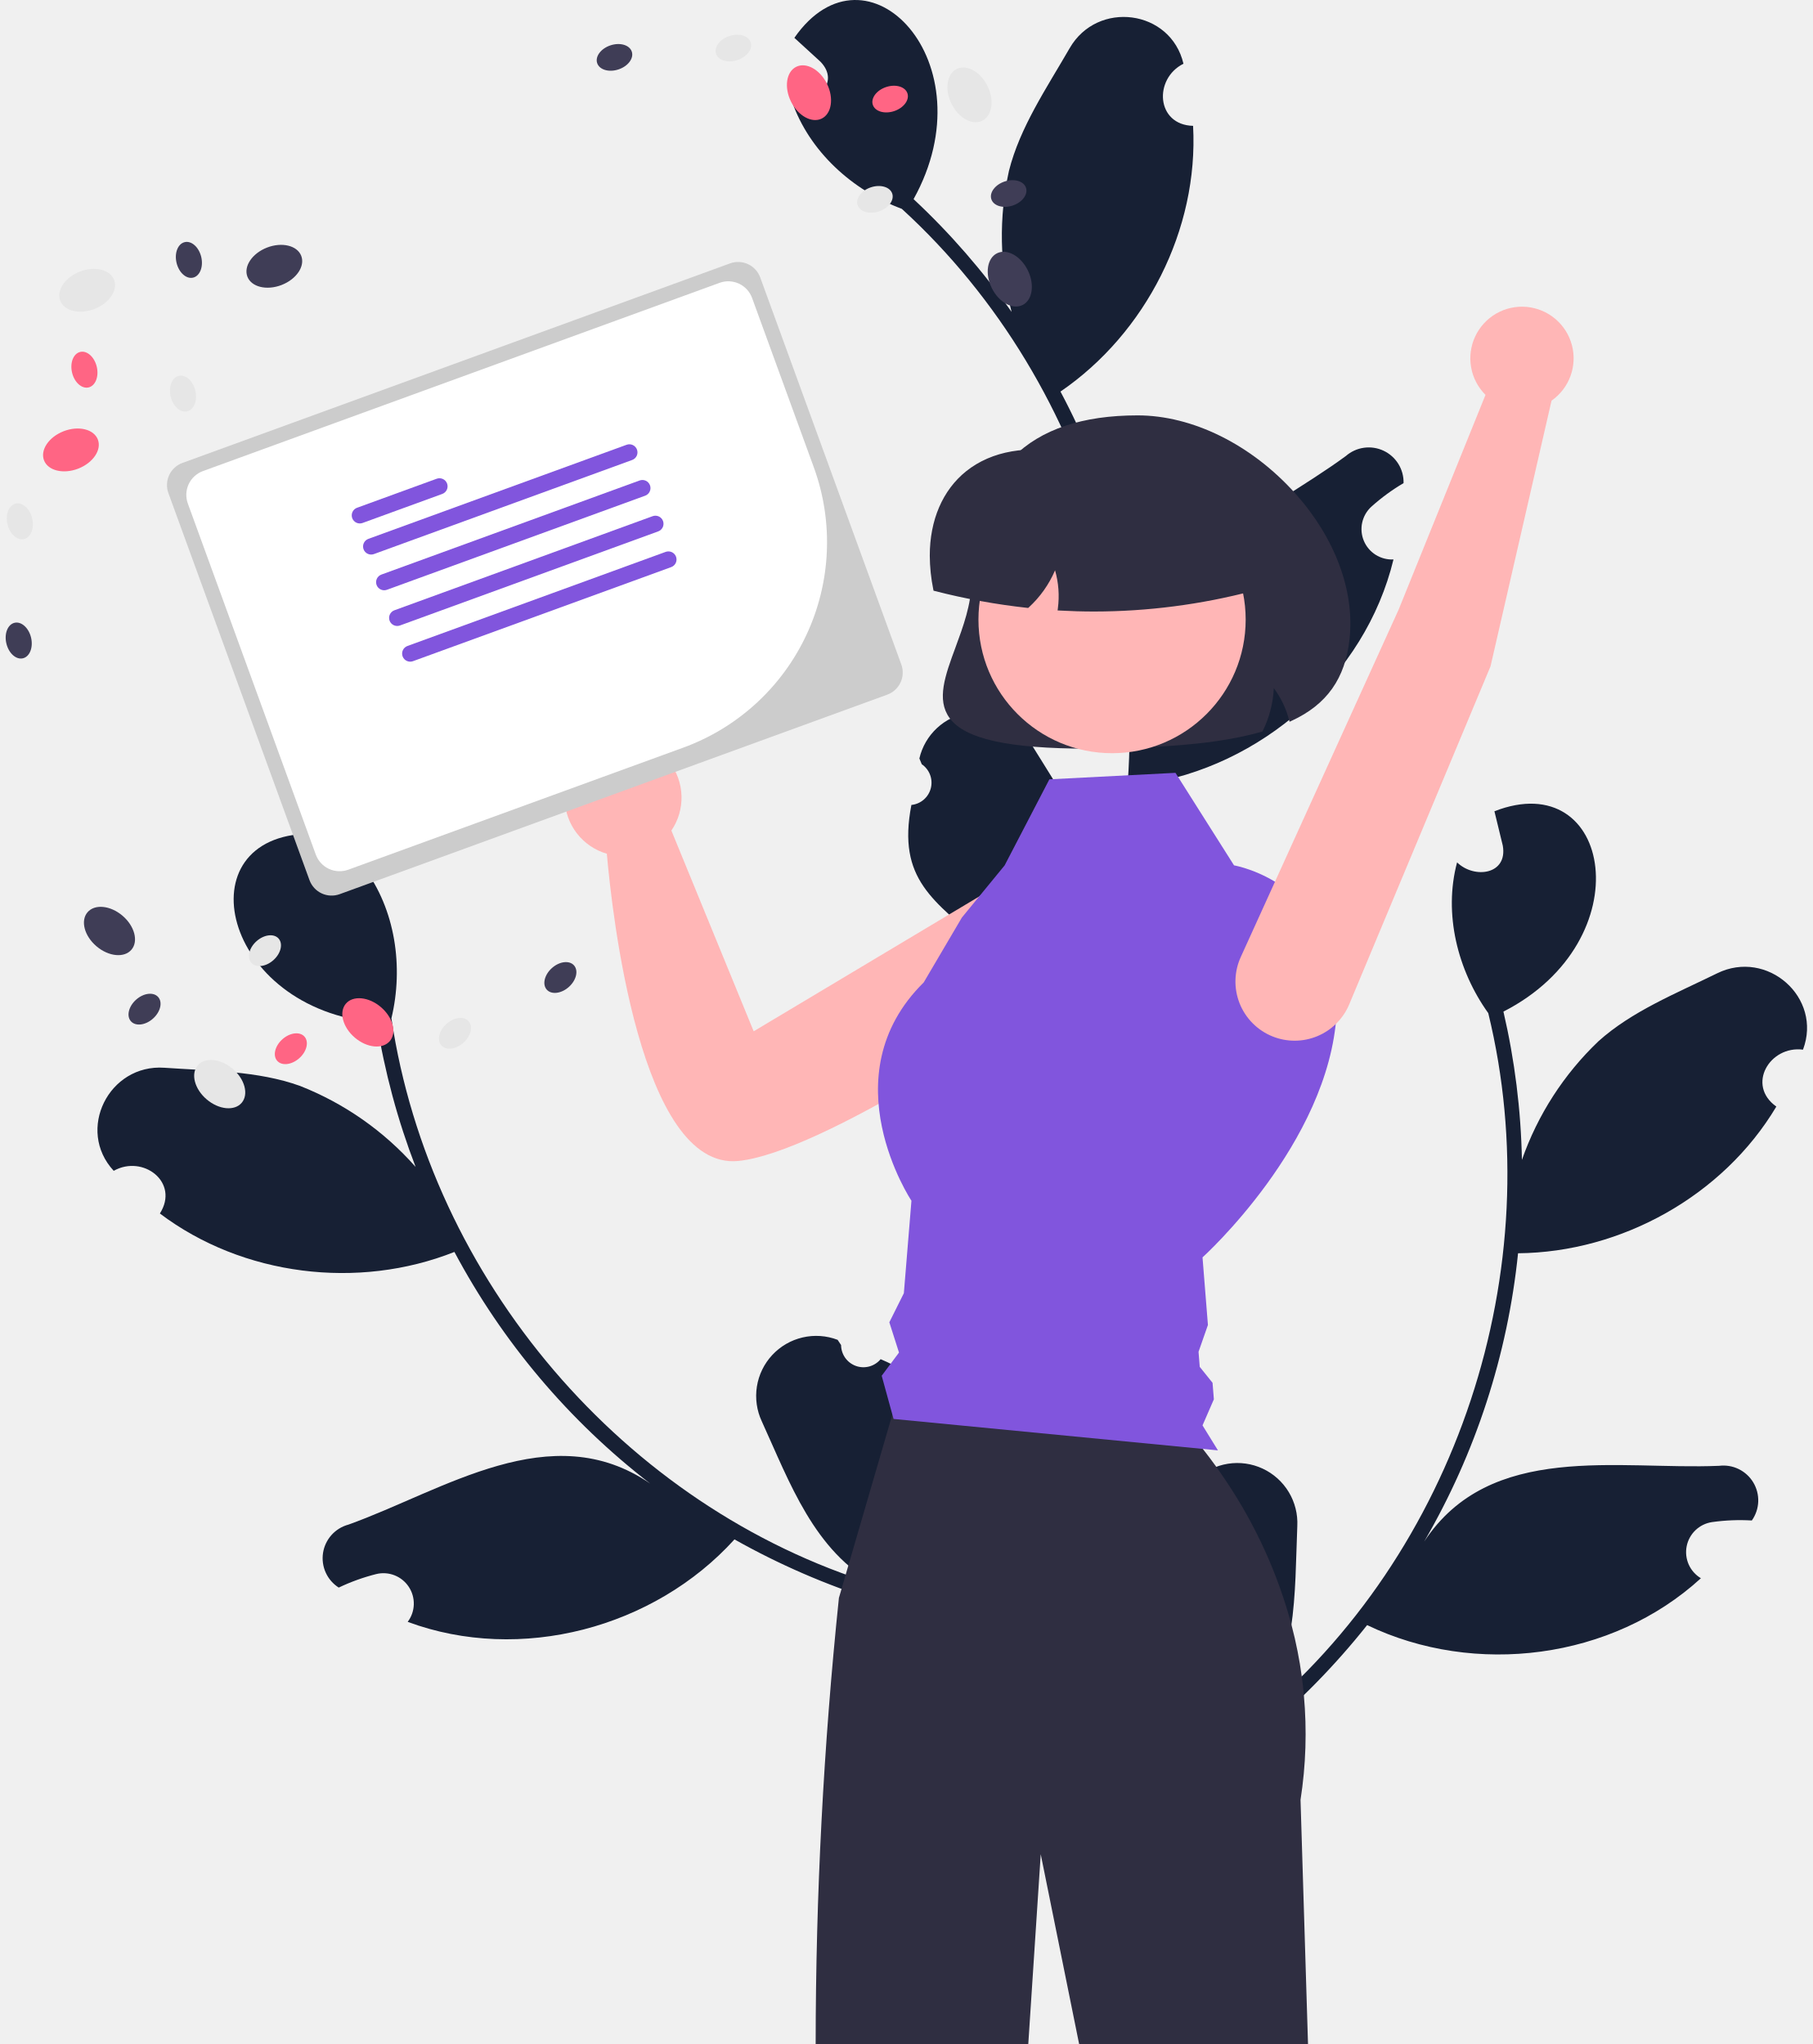
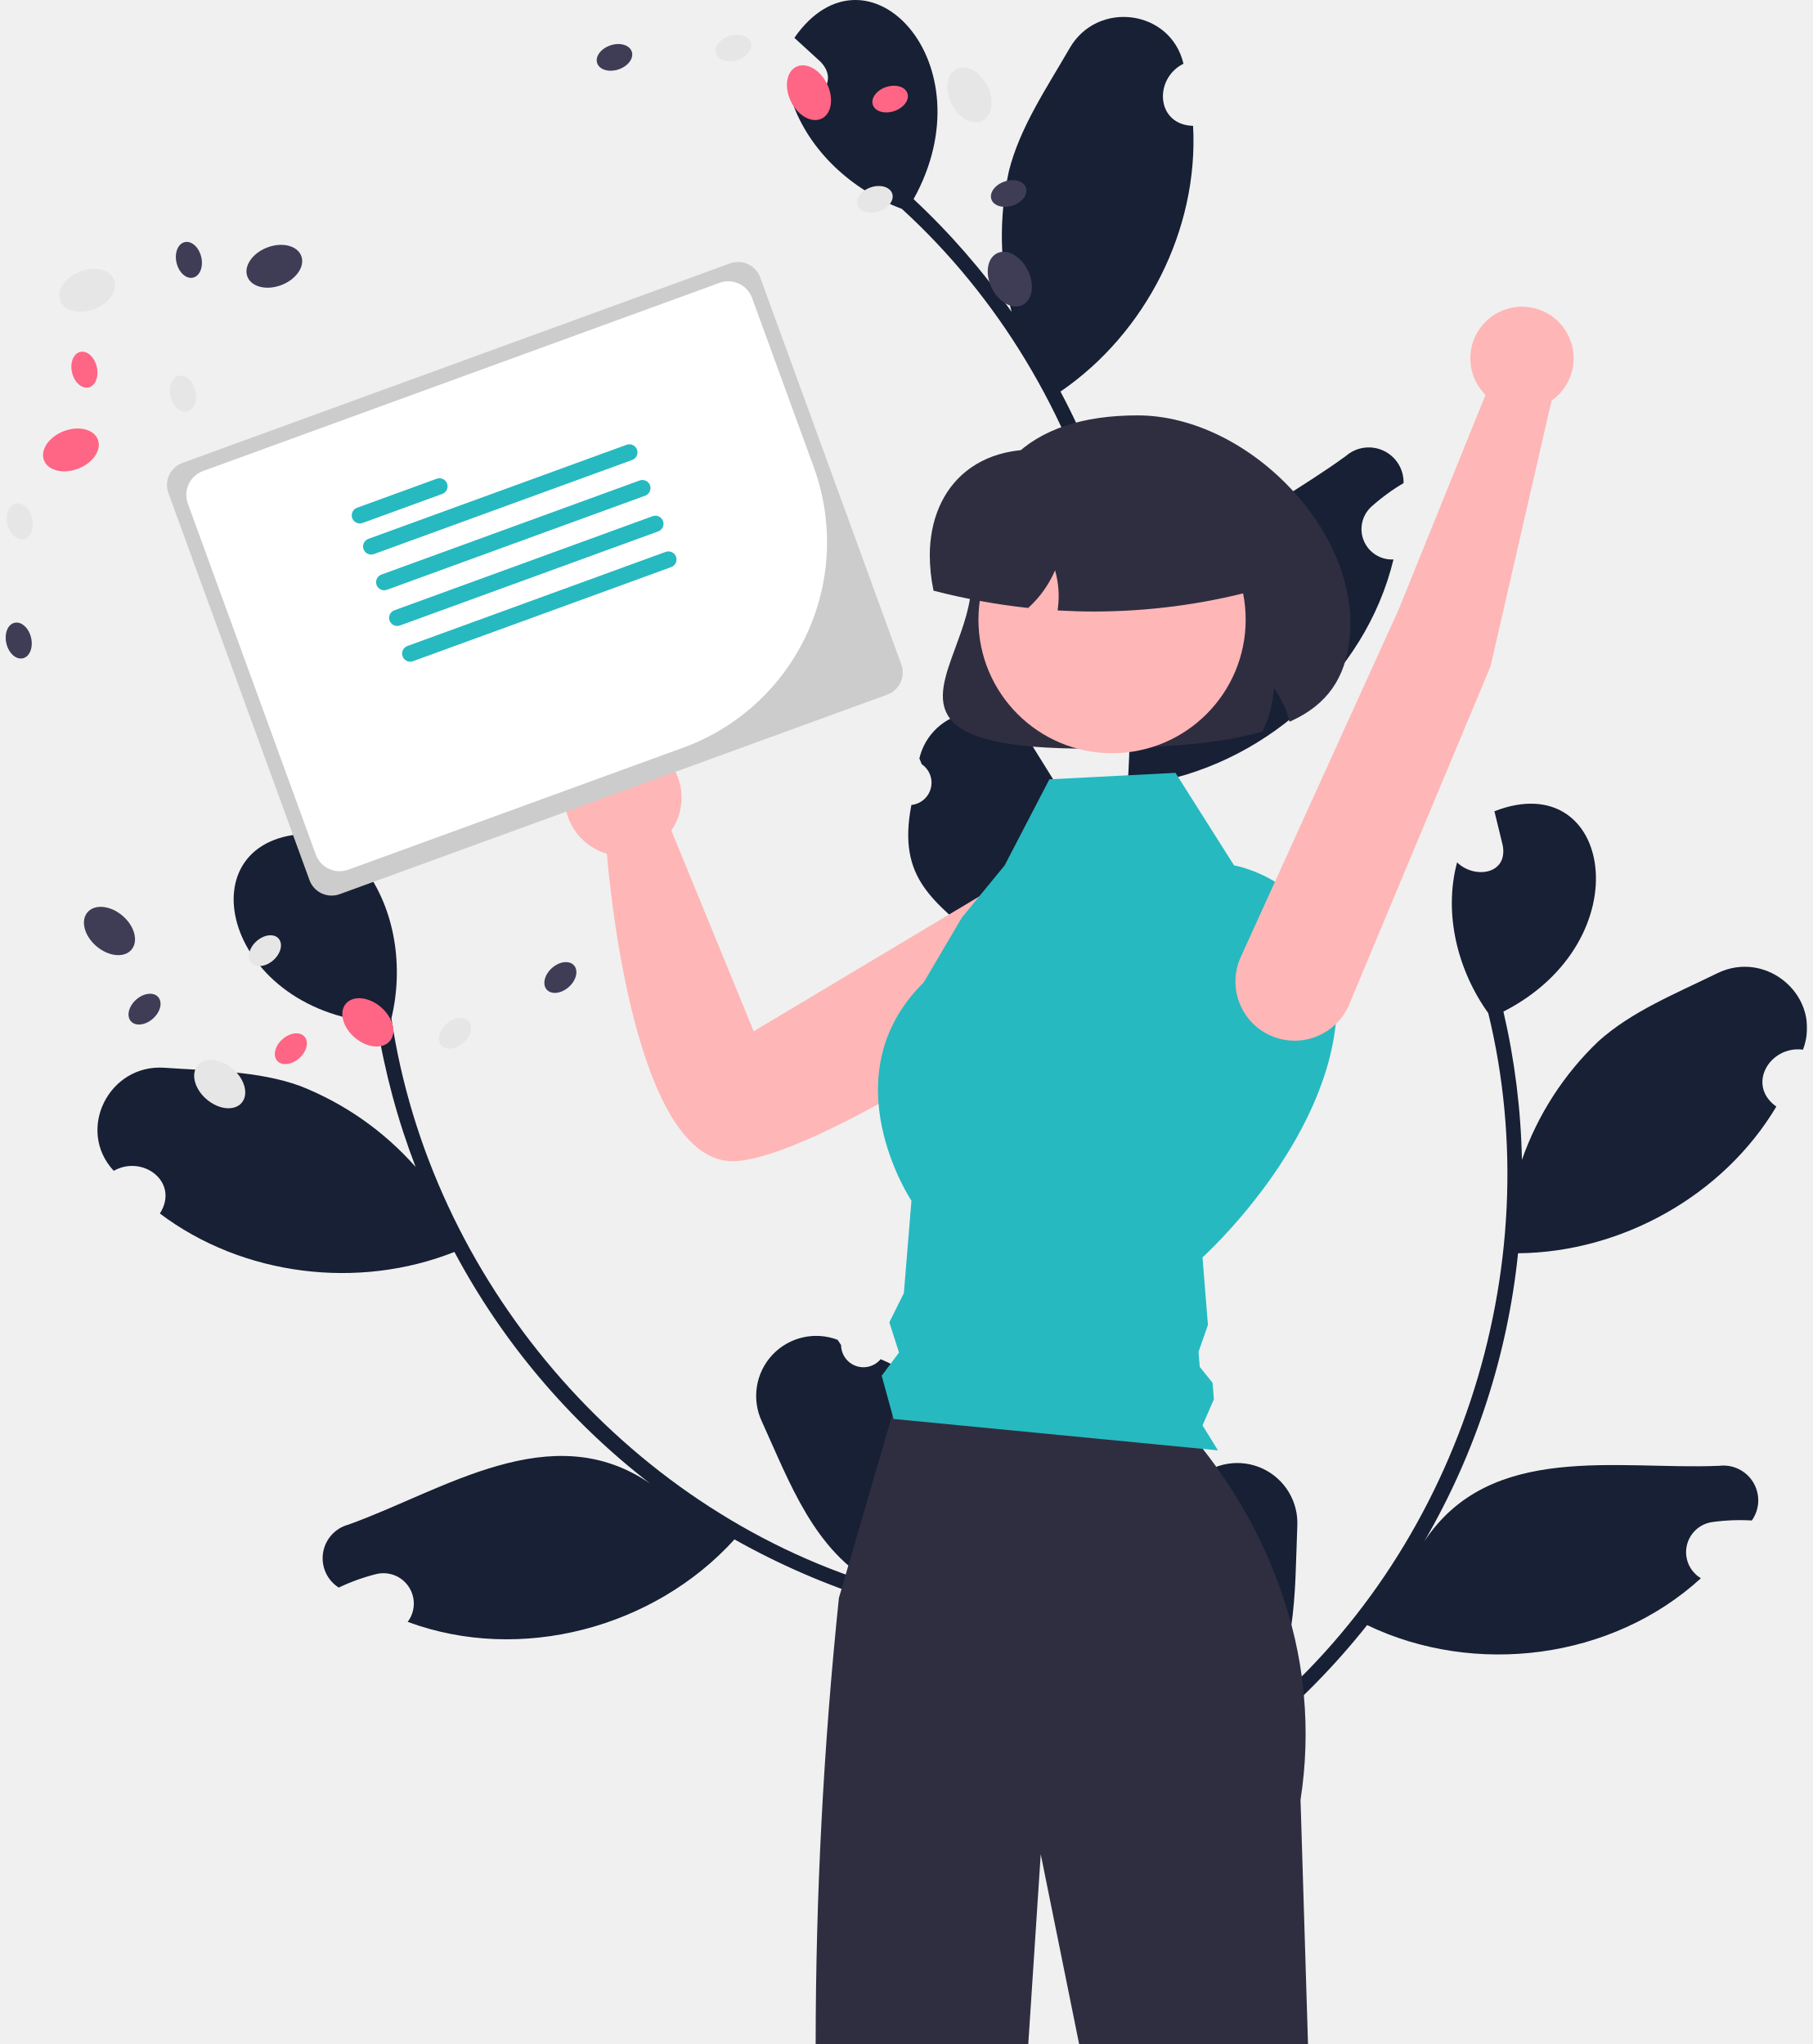
<svg xmlns="http://www.w3.org/2000/svg" width="266" height="300" viewBox="0 0 266 300" fill="none">
-   <g clip-path="url(#clip0_848_5808)">
-     <path d="M170.775 222.111C171.368 222.428 172.045 222.555 172.713 222.474C173.38 222.394 174.008 222.111 174.509 221.662C175.01 221.214 175.361 220.622 175.515 219.967C175.669 219.312 175.617 218.626 175.368 218.001C175.435 217.669 175.483 217.43 175.55 217.098C176.833 215.9 178.445 215.112 180.179 214.837C181.912 214.561 183.689 214.809 185.281 215.549C186.873 216.29 188.207 217.489 189.113 218.992C190.019 220.496 190.455 222.236 190.366 223.989C189.959 233.877 190.448 244.547 183.876 252.518C213.871 228.007 227.548 186.252 218.388 148.696C213.893 142.433 211.796 134.113 213.812 126.573C216.341 129.033 221.272 128.372 220.519 124.114C220.114 122.43 219.696 120.752 219.292 119.069C236.568 112.328 241.079 138.016 220.614 148.475C222.274 155.615 223.183 162.909 223.327 170.238C225.637 163.629 229.483 157.664 234.549 152.832C239.453 148.416 245.939 145.819 251.972 142.856C259.313 139.242 267.461 146.408 264.571 154.058C259.683 153.433 256.225 159.274 260.66 162.413C252.871 175.495 237.935 183.81 222.76 183.942C221.226 198.868 216.527 213.297 208.978 226.265C218.672 211.524 237.432 215.768 252.258 215.14C253.242 215.016 254.241 215.181 255.132 215.615C256.024 216.049 256.77 216.733 257.279 217.583C257.789 218.434 258.04 219.414 258.002 220.405C257.963 221.396 257.638 222.354 257.064 223.163C255.114 223.048 253.157 223.128 251.222 223.4C250.312 223.535 249.466 223.948 248.8 224.583C248.134 225.217 247.681 226.042 247.502 226.944C247.323 227.847 247.428 228.782 247.801 229.623C248.175 230.463 248.8 231.168 249.59 231.639C236.584 243.562 216.431 246.125 200.614 238.517C195.938 244.408 190.662 249.796 184.871 254.596L161.356 243.387C161.397 243.085 161.449 242.779 161.498 242.482C163.609 243.656 165.857 244.568 168.19 245.196C165.681 235.633 162.886 230.031 170.774 222.111H170.775Z" fill="#172034" />
-     <path d="M129.224 199.488C128.794 200.006 128.215 200.379 127.567 200.556C126.918 200.734 126.23 200.708 125.597 200.481C124.963 200.255 124.415 199.839 124.025 199.291C123.636 198.742 123.425 198.087 123.42 197.415C123.233 197.132 123.098 196.929 122.911 196.647C121.271 196.021 119.481 195.9 117.771 196.299C116.061 196.697 114.51 197.597 113.315 198.883C112.12 200.169 111.336 201.783 111.064 203.517C110.793 205.252 111.045 207.028 111.789 208.618C115.895 217.622 119.467 227.688 128.561 232.591C91.535 221.205 63.119 187.693 57.436 149.457C59.236 141.961 58.04 133.464 53.329 127.242C51.914 130.474 47.099 131.722 46.19 127.494C45.93 125.782 45.684 124.071 45.423 122.359C26.881 122.633 32.393 148.125 55.291 150.092C56.447 157.33 58.356 164.428 60.987 171.27C56.355 166.021 50.543 161.947 44.029 159.383C37.821 157.143 30.835 157.184 24.13 156.716C15.967 156.138 11.125 165.848 16.687 171.842C20.977 169.42 26.384 173.526 23.46 178.106C35.609 187.283 52.577 189.35 66.681 183.748C73.733 196.993 83.527 208.583 95.41 217.746C80.872 207.751 65.098 218.758 51.13 223.769C50.172 224.025 49.31 224.554 48.648 225.292C47.986 226.03 47.553 226.945 47.402 227.925C47.251 228.905 47.388 229.908 47.797 230.811C48.206 231.714 48.869 232.478 49.706 233.011C51.469 232.17 53.311 231.505 55.206 231.028C56.099 230.809 57.038 230.873 57.895 231.209C58.751 231.545 59.482 232.138 59.988 232.907C60.494 233.675 60.75 234.581 60.721 235.5C60.692 236.42 60.379 237.308 59.825 238.042C76.368 244.179 95.999 238.951 107.778 225.938C114.33 229.63 121.249 232.63 128.422 234.891L145.972 215.64C145.821 215.376 145.657 215.113 145.5 214.856C143.987 216.74 142.25 218.431 140.326 219.893C139.042 210.09 139.518 203.848 129.224 199.488L129.224 199.488Z" fill="#172034" />
-     <path d="M133.74 118.143C134.409 118.075 135.042 117.803 135.551 117.364C136.061 116.925 136.423 116.34 136.589 115.688C136.755 115.037 136.717 114.35 136.48 113.72C136.242 113.091 135.817 112.55 135.262 112.17C135.132 111.857 135.038 111.632 134.909 111.319C135.306 109.609 136.205 108.057 137.491 106.861C138.776 105.665 140.389 104.881 142.124 104.608C143.858 104.335 145.634 104.586 147.224 105.33C148.815 106.073 150.147 107.274 151.051 108.779C156.226 117.214 162.581 125.799 161.569 136.081C172.804 99.009 160.876 56.721 132.333 30.652C125.11 27.959 118.73 22.221 116.2 14.838C119.671 15.47 123.396 12.172 120.396 9.057C119.122 7.885 117.839 6.725 116.565 5.553C127.148 -9.676 145.215 9.134 134.058 29.227C139.417 34.228 144.239 39.776 148.444 45.781C146.677 39.006 146.544 31.91 148.055 25.074C149.664 18.674 153.6 12.902 156.957 7.079C161.036 -0.015 171.795 1.391 173.661 9.353C169.255 11.559 169.641 18.336 175.073 18.47C175.901 33.672 168.138 48.902 155.614 57.472C162.663 70.719 166.807 85.317 167.77 100.291C167.599 82.649 185.539 75.713 197.497 66.925C198.244 66.274 199.165 65.854 200.147 65.717C201.129 65.58 202.129 65.732 203.027 66.154C203.924 66.576 204.679 67.25 205.2 68.093C205.72 68.937 205.984 69.914 205.959 70.905C204.276 71.898 202.696 73.055 201.242 74.36C200.561 74.979 200.089 75.793 199.89 76.692C199.691 77.59 199.775 78.527 200.129 79.376C200.484 80.225 201.092 80.943 201.871 81.433C202.65 81.922 203.562 82.159 204.48 82.11C200.331 99.259 185.03 112.623 167.658 115.126C167.06 122.623 165.685 130.038 163.554 137.251L137.784 141.056C137.649 140.784 137.522 140.5 137.397 140.226C139.804 140.024 142.178 139.528 144.465 138.748C137.051 132.208 131.607 129.117 133.739 118.143L133.74 118.143Z" fill="#172034" />
-     <path d="M159.659 109.879C147.927 109.879 141.563 108.446 139.341 105.385C137.38 102.685 138.695 99.123 140.217 94.997C141.311 92.032 142.551 88.672 142.551 85.346C142.551 69.168 150.754 60.966 166.931 60.966C174.98 60.966 183.622 65.242 190.049 72.403C195.891 78.914 198.802 86.707 198.034 93.782C197.405 99.585 194.704 103.402 189.534 105.793L189.232 105.933L189.146 105.611C188.699 103.945 187.944 102.379 186.918 100.992C186.819 103.169 186.27 105.301 185.307 107.255L185.252 107.366L185.133 107.4C179.282 109.067 172.338 109.518 166.941 109.725C164.315 109.827 161.888 109.879 159.659 109.879Z" fill="#2F2E41" />
-     <path d="M162.857 132.419C162.407 131.097 161.649 129.902 160.644 128.932C159.64 127.962 158.419 127.245 157.083 126.842C155.746 126.438 154.332 126.359 152.959 126.611C151.586 126.863 150.292 127.439 149.186 128.291L110.595 151.364L98.519 121.899C99.54 120.402 100.06 118.621 100.005 116.811C99.95 115.001 99.323 113.254 98.215 111.822C97.106 110.39 95.572 109.346 93.833 108.839C92.094 108.332 90.24 108.39 88.535 109.002C86.831 109.615 85.365 110.752 84.346 112.249C83.328 113.747 82.81 115.529 82.867 117.339C82.923 119.149 83.552 120.895 84.662 122.326C85.773 123.757 87.308 124.799 89.047 125.304C89.791 133.801 93.928 171.777 108.317 170.397C120.412 169.237 150.45 149.232 159.779 142.296C161.272 141.188 162.374 139.634 162.927 137.859C163.48 136.084 163.456 134.179 162.857 132.419Z" fill="#FFB6B6" />
-     <path d="M191.938 300H158.35L152.718 272.151L150.89 300H119.69C119.702 278.13 120.841 256.275 123.103 234.522L123.49 233.205L124.101 231.098L124.487 229.775L130.944 207.603L131.454 205.844H170.333C172.57 207.945 174.634 210.224 176.503 212.659C177.137 213.466 177.798 214.34 178.476 215.282C178.947 215.948 179.434 216.649 179.922 217.383C184.254 223.833 187.492 230.953 189.506 238.456V238.462C189.848 239.745 190.15 241.059 190.414 242.402V242.408C190.649 243.601 190.857 244.812 191.019 246.051C191.142 246.953 191.249 247.866 191.327 248.791C191.795 253.914 191.631 259.076 190.84 264.159L191.938 300Z" fill="#2F2E41" />
-     <path d="M13.854 45.352C16.035 44.508 17.328 42.593 16.74 41.076C16.153 39.559 13.908 39.013 11.727 39.857C9.546 40.702 8.254 42.616 8.841 44.134C9.428 45.651 11.673 46.197 13.854 45.352Z" fill="#E6E6E6" />
-     <path d="M41.318 41.829C43.5 40.985 44.792 39.07 44.204 37.553C43.617 36.035 41.373 35.49 39.191 36.334C37.01 37.179 35.718 39.093 36.305 40.611C36.893 42.128 39.137 42.674 41.318 41.829Z" fill="#3F3D56" />
-     <path d="M11.472 68.784C13.653 67.94 14.946 66.025 14.358 64.508C13.771 62.99 11.526 62.445 9.345 63.289C7.164 64.133 5.872 66.048 6.459 67.565C7.046 69.083 9.291 69.628 11.472 68.784Z" fill="#FF6584" />
-     <path d="M3.527 79.12C4.528 78.883 5.063 77.525 4.722 76.086C4.382 74.648 3.295 73.674 2.294 73.91C1.293 74.147 0.758 75.505 1.098 76.944C1.439 78.382 2.526 79.357 3.527 79.12Z" fill="#E6E6E6" />
-     <path d="M3.363 96.619C4.364 96.382 4.899 95.024 4.559 93.585C4.218 92.147 3.131 91.172 2.13 91.409C1.13 91.646 0.594 93.004 0.935 94.443C1.275 95.881 2.363 96.856 3.363 96.619Z" fill="#3F3D56" />
-     <path d="M27.468 60.374C28.469 60.138 29.004 58.779 28.664 57.341C28.323 55.902 27.236 54.928 26.235 55.165C25.235 55.402 24.699 56.76 25.04 58.199C25.38 59.637 26.468 60.611 27.468 60.374Z" fill="#E6E6E6" />
-     <path d="M13.003 56.862C14.004 56.625 14.539 55.267 14.199 53.828C13.858 52.39 12.771 51.416 11.77 51.653C10.77 51.889 10.235 53.248 10.575 54.686C10.915 56.125 12.003 57.099 13.003 56.862Z" fill="#FF6584" />
-     <path d="M28.335 40.748C29.336 40.511 29.871 39.153 29.53 37.715C29.19 36.276 28.103 35.302 27.102 35.539C26.101 35.776 25.566 37.134 25.907 38.573C26.247 40.011 27.334 40.985 28.335 40.748Z" fill="#3F3D56" />
-     <path d="M35.465 161.861C36.52 160.622 35.931 158.389 34.15 156.873C32.369 155.357 30.07 155.132 29.015 156.371C27.96 157.61 28.549 159.844 30.331 161.36C32.112 162.876 34.41 163.1 35.465 161.861Z" fill="#E6E6E6" />
-     <path d="M19.29 139.388C20.345 138.149 19.756 135.915 17.975 134.399C16.194 132.883 13.895 132.658 12.84 133.897C11.786 135.136 12.375 137.37 14.156 138.886C15.937 140.402 18.236 140.627 19.29 139.388Z" fill="#3F3D56" />
-     <path d="M57.205 152.799C58.259 151.56 57.67 149.327 55.889 147.81C54.108 146.294 51.809 146.07 50.754 147.309C49.7 148.548 50.289 150.781 52.07 152.297C53.851 153.814 56.15 154.038 57.205 152.799Z" fill="#FF6584" />
-     <path d="M68.004 153.047C69.107 152.063 69.446 150.643 68.761 149.876C68.076 149.109 66.627 149.285 65.524 150.269C64.421 151.253 64.082 152.673 64.767 153.44C65.452 154.208 66.901 154.032 68.004 153.047Z" fill="#E6E6E6" />
-     <path d="M83.47 144.859C84.573 143.874 84.912 142.454 84.227 141.687C83.542 140.92 82.093 141.096 80.99 142.08C79.887 143.065 79.548 144.485 80.233 145.252C80.918 146.019 82.367 145.843 83.47 144.859Z" fill="#3F3D56" />
-     <path d="M40.121 140.92C41.224 139.935 41.562 138.515 40.878 137.748C40.193 136.981 38.744 137.157 37.641 138.141C36.538 139.126 36.199 140.546 36.884 141.313C37.569 142.08 39.018 141.904 40.121 140.92Z" fill="#E6E6E6" />
-     <path d="M43.919 155.312C45.022 154.328 45.361 152.908 44.676 152.14C43.991 151.373 42.542 151.549 41.439 152.534C40.336 153.518 39.998 154.938 40.682 155.705C41.367 156.472 42.816 156.296 43.919 155.312Z" fill="#FF6584" />
-     <path d="M22.449 149.502C23.552 148.518 23.891 147.098 23.206 146.331C22.522 145.564 21.072 145.74 19.97 146.724C18.867 147.708 18.528 149.128 19.212 149.895C19.897 150.663 21.346 150.487 22.449 149.502Z" fill="#3F3D56" />
-     <path d="M144.13 17.723C145.59 17.005 145.937 14.722 144.905 12.623C143.872 10.524 141.852 9.404 140.392 10.122C138.932 10.841 138.585 13.124 139.617 15.223C140.649 17.322 142.67 18.441 144.13 17.723Z" fill="#E6E6E6" />
-     <path d="M150.046 44.773C151.506 44.055 151.853 41.772 150.821 39.672C149.788 37.574 147.768 36.454 146.308 37.172C144.848 37.89 144.501 40.174 145.533 42.273C146.565 44.372 148.586 45.491 150.046 44.773Z" fill="#3F3D56" />
-     <path d="M120.58 17.404C122.04 16.686 122.387 14.402 121.354 12.303C120.322 10.204 118.302 9.085 116.842 9.803C115.381 10.521 115.035 12.804 116.067 14.903C117.099 17.002 119.12 18.122 120.58 17.404Z" fill="#FF6584" />
-     <path d="M108.201 8.819C109.605 8.354 110.48 7.186 110.156 6.21C109.832 5.234 108.433 4.819 107.029 5.285C105.626 5.75 104.751 6.918 105.075 7.894C105.398 8.87 106.798 9.285 108.201 8.819Z" fill="#E6E6E6" />
-     <path d="M90.755 10.19C92.159 9.725 93.034 8.556 92.71 7.58C92.386 6.604 90.987 6.19 89.584 6.655C88.18 7.12 87.305 8.289 87.629 9.265C87.953 10.241 89.352 10.655 90.755 10.19Z" fill="#3F3D56" />
-     <path d="M128.972 31.026C130.376 30.561 131.251 29.392 130.927 28.416C130.603 27.44 129.204 27.026 127.8 27.491C126.397 27.956 125.522 29.125 125.846 30.101C126.169 31.077 127.569 31.491 128.972 31.026Z" fill="#E6E6E6" />
-     <path d="M131.204 16.309C132.607 15.844 133.482 14.675 133.158 13.699C132.835 12.723 131.435 12.309 130.032 12.774C128.629 13.24 127.754 14.408 128.077 15.384C128.401 16.36 129.801 16.774 131.204 16.309Z" fill="#FF6584" />
-     <path d="M148.599 30.17C150.002 29.705 150.877 28.536 150.553 27.56C150.23 26.584 148.83 26.17 147.427 26.635C146.024 27.1 145.149 28.269 145.472 29.245C145.796 30.221 147.196 30.635 148.599 30.17Z" fill="#3F3D56" />
-     <path d="M153.985 114.383L172.489 113.43L181.083 127.01C181.083 127.01 197.254 129.714 196.133 148.769C195.012 167.825 176.458 184.546 176.458 184.546L177.251 194.469L175.874 198.405L176.05 200.615L177.93 202.956L178.123 205.377L176.458 209.206L178.722 212.873L131.121 208.261L129.38 201.92L131.919 198.515L130.501 194.074L132.633 189.802L133.745 176.233C133.745 176.233 121.581 157.958 135.545 144.193L141.149 134.666L147.42 127.015L153.985 114.383Z" fill="#8155DD" />
-     <path d="M163.184 110.548C174.012 110.548 182.791 101.77 182.791 90.941C182.791 80.113 174.012 71.334 163.184 71.334C152.355 71.334 143.577 80.113 143.577 90.941C143.577 101.77 152.355 110.548 163.184 110.548Z" fill="#FFB6B6" />
-     <path d="M160.559 89.753C158.869 89.753 157.18 89.705 155.493 89.61L155.191 89.593L155.231 89.294C155.479 87.422 155.339 85.52 154.82 83.705C153.937 85.771 152.624 87.626 150.968 89.145L150.874 89.231L150.748 89.217C146.164 88.716 141.622 87.887 137.157 86.738L136.986 86.694L136.952 86.521C136.618 84.884 136.445 83.217 136.436 81.546C136.436 76.325 138.329 71.93 141.766 69.172C145.508 66.17 150.871 65.246 156.873 66.57H176.066C178.176 66.573 180.199 67.412 181.691 68.904C183.183 70.396 184.022 72.419 184.024 74.529V86.683L183.815 86.738C176.224 88.733 168.408 89.746 160.559 89.753Z" fill="#2F2E41" />
-     <path d="M26.771 67.944C25.912 68.258 25.212 68.9 24.826 69.729C24.44 70.558 24.398 71.507 24.71 72.367L45.416 129.18C45.73 130.039 46.372 130.738 47.201 131.125C48.031 131.511 48.979 131.553 49.839 131.24L130.199 101.954C131.058 101.639 131.757 100.997 132.144 100.168C132.53 99.339 132.572 98.39 132.259 97.53L111.554 40.717C111.24 39.858 110.598 39.159 109.768 38.772C108.939 38.386 107.991 38.344 107.131 38.657L26.771 67.944Z" fill="#CCCCCC" />
-     <path d="M100.29 109.721L51.102 127.648C50.176 127.984 49.156 127.939 48.263 127.523C47.37 127.108 46.679 126.355 46.341 125.43L27.562 73.901C27.226 72.976 27.27 71.955 27.686 71.062C28.102 70.17 28.855 69.479 29.779 69.14L105.598 41.509C106.524 41.173 107.545 41.217 108.437 41.633C109.33 42.049 110.021 42.802 110.359 43.727L119.433 68.625C122.334 76.613 121.948 85.427 118.36 93.131C114.771 100.836 108.273 106.802 100.29 109.721Z" fill="white" />
-     <path d="M64.897 72.496L53.208 76.756C53.061 76.809 52.905 76.834 52.749 76.827C52.594 76.82 52.441 76.783 52.299 76.717C52.158 76.651 52.031 76.558 51.925 76.443C51.82 76.328 51.738 76.193 51.685 76.047C51.631 75.9 51.607 75.744 51.614 75.589C51.621 75.433 51.658 75.28 51.724 75.138C51.79 74.997 51.883 74.87 51.998 74.764C52.113 74.659 52.248 74.577 52.394 74.524L64.083 70.264C64.379 70.156 64.706 70.17 64.991 70.303C65.277 70.436 65.498 70.677 65.606 70.973C65.714 71.269 65.7 71.596 65.567 71.882C65.434 72.167 65.192 72.388 64.897 72.496Z" fill="#8155DD" />
-     <path d="M92.763 67.512L54.872 81.322C54.725 81.375 54.569 81.4 54.413 81.393C54.257 81.386 54.104 81.349 53.962 81.283C53.821 81.217 53.694 81.124 53.588 81.009C53.483 80.894 53.401 80.759 53.347 80.613C53.294 80.466 53.27 80.31 53.276 80.154C53.283 79.998 53.321 79.845 53.387 79.704C53.453 79.562 53.546 79.435 53.661 79.329C53.776 79.224 53.911 79.142 54.058 79.089L91.949 65.28C92.096 65.226 92.252 65.202 92.407 65.209C92.563 65.216 92.716 65.253 92.858 65.319C92.999 65.385 93.126 65.478 93.232 65.593C93.337 65.708 93.419 65.843 93.472 65.989C93.526 66.136 93.55 66.291 93.543 66.447C93.536 66.603 93.499 66.756 93.433 66.898C93.367 67.039 93.274 67.166 93.159 67.272C93.044 67.377 92.91 67.459 92.763 67.512Z" fill="#8155DD" />
-     <path d="M94.673 72.753L56.781 86.562C56.635 86.615 56.479 86.639 56.323 86.633C56.167 86.626 56.014 86.589 55.873 86.523C55.731 86.457 55.604 86.364 55.499 86.249C55.394 86.134 55.312 85.999 55.258 85.853C55.205 85.706 55.181 85.55 55.188 85.394C55.194 85.239 55.232 85.086 55.298 84.944C55.364 84.803 55.457 84.676 55.572 84.57C55.687 84.465 55.821 84.383 55.968 84.33L93.859 70.52C94.155 70.413 94.482 70.427 94.767 70.56C95.052 70.694 95.273 70.934 95.381 71.23C95.489 71.526 95.475 71.853 95.342 72.138C95.209 72.424 94.969 72.645 94.673 72.753Z" fill="#8155DD" />
-     <path d="M96.583 77.993L58.691 91.803C58.545 91.856 58.389 91.881 58.233 91.874C58.077 91.868 57.924 91.83 57.782 91.764C57.641 91.698 57.514 91.605 57.408 91.49C57.302 91.375 57.221 91.241 57.167 91.094C57.114 90.947 57.09 90.791 57.096 90.635C57.103 90.479 57.141 90.326 57.207 90.185C57.273 90.043 57.366 89.916 57.481 89.811C57.596 89.705 57.731 89.624 57.878 89.57L95.769 75.761C95.916 75.708 96.072 75.684 96.227 75.69C96.383 75.697 96.536 75.734 96.678 75.8C96.819 75.866 96.946 75.959 97.052 76.074C97.157 76.189 97.239 76.324 97.292 76.471C97.346 76.617 97.37 76.773 97.363 76.929C97.356 77.085 97.319 77.237 97.253 77.379C97.187 77.52 97.094 77.647 96.979 77.753C96.864 77.858 96.729 77.94 96.583 77.993Z" fill="#8155DD" />
-     <path d="M98.493 83.234L60.601 97.043C60.305 97.151 59.978 97.137 59.693 97.004C59.407 96.871 59.186 96.63 59.078 96.334C58.97 96.038 58.984 95.711 59.117 95.425C59.251 95.14 59.492 94.919 59.788 94.811L97.679 81.001C97.826 80.948 97.981 80.924 98.137 80.931C98.293 80.938 98.446 80.975 98.588 81.041C98.729 81.107 98.856 81.2 98.961 81.315C99.067 81.43 99.149 81.564 99.202 81.711C99.255 81.858 99.279 82.013 99.273 82.169C99.266 82.325 99.229 82.478 99.163 82.619C99.097 82.761 99.004 82.888 98.889 82.993C98.774 83.099 98.639 83.181 98.493 83.234Z" fill="#8155DD" />
-     <path d="M218.722 97.788L197.976 147.433C197.091 149.534 195.415 151.202 193.311 152.078C191.206 152.955 188.842 152.968 186.727 152.116C185.634 151.676 184.641 151.017 183.81 150.18C182.979 149.343 182.327 148.346 181.894 147.249C181.462 146.152 181.257 144.978 181.292 143.8C181.327 142.621 181.603 141.462 182.101 140.393L205.232 89.484L217.983 57.958C216.881 56.859 216.144 55.447 215.872 53.915C215.601 52.383 215.807 50.804 216.464 49.393C217.121 47.982 218.196 46.808 219.544 46.029C220.891 45.251 222.446 44.906 223.996 45.042C225.546 45.178 227.017 45.788 228.209 46.788C229.4 47.789 230.255 49.133 230.657 50.636C231.058 52.14 230.987 53.73 230.453 55.192C229.919 56.654 228.948 57.916 227.672 58.806L218.722 97.788Z" fill="#FFB6B6" />
+   <g clip-path="url(#clip0_104_56)">
+     <mask id="mask0_104_56" style="mask-type:luminance" maskUnits="userSpaceOnUse" x="0" y="0" width="266" height="300">
+       <path d="M265.168 0H0.833V300H265.168V0Z" fill="white" />
+     </mask>
+     <g mask="url(#mask0_104_56)">
+       <path d="M170.775 222.111C171.368 222.428 172.045 222.555 172.713 222.474C173.38 222.394 174.008 222.111 174.509 221.662C175.01 221.214 175.361 220.622 175.515 219.967C175.669 219.312 175.617 218.626 175.368 218.001C175.435 217.669 175.483 217.43 175.55 217.098C176.833 215.9 178.445 215.112 180.179 214.837C181.912 214.561 183.689 214.809 185.281 215.549C186.873 216.29 188.207 217.489 189.113 218.992C190.019 220.496 190.455 222.236 190.366 223.989C189.959 233.877 190.448 244.547 183.876 252.518C213.871 228.007 227.548 186.252 218.388 148.696C213.893 142.433 211.796 134.113 213.812 126.573C216.341 129.033 221.272 128.372 220.519 124.114C220.114 122.43 219.696 120.752 219.292 119.069C236.568 112.328 241.079 138.016 220.614 148.475C222.274 155.615 223.183 162.909 223.327 170.238C225.637 163.629 229.483 157.664 234.549 152.832C239.453 148.416 245.939 145.819 251.972 142.856C259.313 139.242 267.461 146.408 264.571 154.058C259.683 153.433 256.225 159.274 260.66 162.413C252.871 175.495 237.935 183.81 222.76 183.942C221.226 198.868 216.527 213.297 208.978 226.265C218.672 211.524 237.432 215.768 252.258 215.14C253.242 215.016 254.241 215.181 255.132 215.615C256.024 216.049 256.77 216.733 257.279 217.583C257.789 218.434 258.04 219.414 258.002 220.405C257.963 221.396 257.638 222.354 257.064 223.163C255.114 223.048 253.157 223.128 251.222 223.4C250.312 223.535 249.466 223.948 248.8 224.583C248.134 225.217 247.681 226.042 247.502 226.944C247.323 227.847 247.428 228.782 247.801 229.623C248.175 230.463 248.8 231.168 249.59 231.639C236.584 243.562 216.431 246.125 200.614 238.517C195.938 244.408 190.662 249.796 184.871 254.596L161.356 243.387C161.397 243.085 161.449 242.779 161.498 242.482C163.609 243.656 165.857 244.568 168.19 245.196C165.681 235.633 162.887 230.031 170.775 222.111Z" fill="#172034" />
+       <path d="M129.224 199.488C128.794 200.006 128.215 200.379 127.567 200.556C126.918 200.734 126.23 200.708 125.597 200.481C124.963 200.255 124.415 199.839 124.025 199.291C123.636 198.742 123.425 198.087 123.42 197.415C123.233 197.132 123.098 196.929 122.911 196.647C121.271 196.021 119.481 195.9 117.771 196.299C116.061 196.697 114.51 197.597 113.315 198.883C112.12 200.169 111.336 201.783 111.064 203.517C110.793 205.252 111.045 207.028 111.789 208.618C115.895 217.622 119.467 227.688 128.561 232.591C91.535 221.205 63.119 187.693 57.436 149.457C59.236 141.961 58.04 133.464 53.329 127.242C51.914 130.474 47.099 131.722 46.19 127.494C45.93 125.782 45.684 124.071 45.423 122.359C26.881 122.633 32.393 148.125 55.291 150.092C56.447 157.33 58.356 164.428 60.987 171.27C56.355 166.021 50.543 161.947 44.029 159.383C37.821 157.143 30.835 157.184 24.13 156.716C15.967 156.138 11.125 165.848 16.687 171.842C20.977 169.42 26.384 173.526 23.46 178.106C35.609 187.283 52.577 189.35 66.681 183.748C73.733 196.993 83.527 208.583 95.41 217.746C80.872 207.751 65.098 218.758 51.13 223.769C50.172 224.025 49.31 224.554 48.648 225.292C47.986 226.03 47.553 226.945 47.402 227.925C47.251 228.905 47.388 229.908 47.797 230.811C48.206 231.714 48.869 232.478 49.706 233.011C51.469 232.17 53.311 231.505 55.206 231.028C56.099 230.809 57.038 230.873 57.895 231.209C58.751 231.545 59.482 232.138 59.988 232.907C60.494 233.675 60.75 234.581 60.721 235.5C60.692 236.42 60.379 237.308 59.825 238.042C76.368 244.179 95.999 238.951 107.778 225.938C114.33 229.63 121.249 232.63 128.422 234.891L145.972 215.64C145.821 215.376 145.657 215.113 145.5 214.856C143.987 216.74 142.25 218.431 140.326 219.893C139.042 210.09 139.518 203.848 129.224 199.488Z" fill="#172034" />
+       <path d="M133.74 118.143C134.409 118.075 135.042 117.803 135.551 117.364C136.061 116.925 136.423 116.34 136.589 115.688C136.755 115.037 136.717 114.35 136.48 113.72C136.242 113.091 135.817 112.55 135.262 112.17C135.132 111.857 135.038 111.632 134.909 111.319C135.306 109.609 136.205 108.057 137.491 106.861C138.776 105.665 140.389 104.881 142.124 104.608C143.858 104.335 145.634 104.586 147.224 105.33C148.815 106.073 150.147 107.274 151.051 108.779C156.226 117.214 162.581 125.799 161.569 136.081C172.804 99.009 160.876 56.721 132.333 30.652C125.11 27.959 118.73 22.221 116.2 14.838C119.671 15.47 123.396 12.172 120.396 9.057C119.122 7.885 117.839 6.725 116.565 5.553C127.148 -9.676 145.215 9.134 134.058 29.227C139.417 34.228 144.239 39.776 148.444 45.781C146.677 39.006 146.544 31.91 148.055 25.074C149.664 18.674 153.6 12.902 156.957 7.079C161.036 -0.015 171.795 1.391 173.661 9.353C169.255 11.559 169.641 18.336 175.073 18.47C175.901 33.672 168.138 48.902 155.614 57.472C162.663 70.719 166.807 85.317 167.77 100.291C167.599 82.649 185.539 75.713 197.497 66.925C198.244 66.274 199.165 65.854 200.147 65.717C201.129 65.58 202.129 65.732 203.027 66.154C203.924 66.576 204.679 67.25 205.2 68.093C205.72 68.937 205.984 69.914 205.959 70.905C204.276 71.898 202.696 73.055 201.242 74.36C200.561 74.979 200.089 75.793 199.89 76.692C199.691 77.59 199.775 78.527 200.129 79.376C200.484 80.225 201.092 80.943 201.871 81.433C202.65 81.922 203.562 82.159 204.48 82.11C200.331 99.259 185.03 112.623 167.658 115.126C167.06 122.623 165.685 130.038 163.554 137.251L137.784 141.056C137.649 140.784 137.522 140.5 137.397 140.226C139.804 140.024 142.178 139.528 144.465 138.748C137.051 132.208 131.607 129.117 133.739 118.143H133.74Z" fill="#172034" />
+       <path d="M159.659 109.879C147.927 109.879 141.563 108.446 139.341 105.385C137.38 102.685 138.695 99.123 140.217 94.997C141.311 92.032 142.551 88.672 142.551 85.346C142.551 69.168 150.754 60.966 166.931 60.966C174.98 60.966 183.622 65.242 190.049 72.403C195.891 78.914 198.802 86.707 198.034 93.782C197.405 99.585 194.704 103.402 189.534 105.793L189.232 105.933L189.146 105.611C188.699 103.945 187.944 102.379 186.918 100.992C186.819 103.169 186.27 105.301 185.307 107.255L185.252 107.366L185.133 107.4C179.282 109.067 172.338 109.518 166.941 109.725C164.315 109.827 161.888 109.879 159.659 109.879Z" fill="#2F2E41" />
+       <path d="M162.857 132.419C162.407 131.097 161.649 129.902 160.644 128.932C159.64 127.962 158.419 127.245 157.083 126.842C155.746 126.438 154.332 126.359 152.959 126.611C151.586 126.863 150.292 127.439 149.186 128.291L110.595 151.364L98.519 121.899C99.54 120.402 100.06 118.621 100.005 116.811C99.95 115.001 99.323 113.254 98.215 111.822C97.106 110.39 95.572 109.346 93.833 108.839C92.094 108.332 90.24 108.39 88.535 109.002C86.831 109.615 85.365 110.752 84.346 112.249C83.328 113.747 82.81 115.529 82.867 117.339C82.923 119.149 83.552 120.895 84.662 122.326C85.773 123.757 87.308 124.799 89.047 125.304C89.791 133.801 93.928 171.777 108.317 170.397C120.412 169.237 150.45 149.232 159.779 142.296C161.272 141.188 162.374 139.634 162.927 137.859C163.48 136.084 163.456 134.179 162.857 132.419Z" fill="#FFB6B6" />
+       <path d="M191.938 300H158.35L152.718 272.151L150.89 300H119.69C119.702 278.13 120.841 256.275 123.103 234.522L123.49 233.205L124.101 231.098L124.487 229.775L130.944 207.603L131.454 205.844H170.333C172.57 207.945 174.634 210.224 176.503 212.659C177.137 213.466 177.798 214.34 178.476 215.282C178.947 215.948 179.434 216.649 179.922 217.383C184.254 223.833 187.492 230.953 189.506 238.456V238.462C189.848 239.745 190.15 241.059 190.414 242.402V242.408C190.649 243.601 190.857 244.812 191.019 246.051C191.142 246.953 191.249 247.866 191.327 248.791C191.795 253.914 191.631 259.076 190.84 264.159L191.938 300Z" fill="#2F2E41" />
+       <path d="M13.854 45.352C16.035 44.508 17.328 42.593 16.74 41.076C16.153 39.559 13.908 39.013 11.727 39.857C9.546 40.702 8.254 42.616 8.841 44.134C9.428 45.651 11.673 46.197 13.854 45.352Z" fill="#E6E6E6" />
+       <path d="M41.318 41.829C43.5 40.985 44.792 39.07 44.204 37.553C43.617 36.035 41.373 35.49 39.191 36.334C37.01 37.179 35.718 39.093 36.305 40.611C36.893 42.128 39.137 42.674 41.318 41.829Z" fill="#3F3D56" />
+       <path d="M11.472 68.784C13.653 67.94 14.946 66.025 14.358 64.507C13.771 62.99 11.526 62.444 9.345 63.289C7.164 64.133 5.872 66.048 6.459 67.565C7.046 69.083 9.291 69.628 11.472 68.784Z" fill="#FF6584" />
+       <path d="M3.527 79.12C4.528 78.883 5.063 77.525 4.722 76.086C4.382 74.648 3.295 73.674 2.294 73.91C1.293 74.147 0.758 75.505 1.098 76.944C1.439 78.382 2.526 79.357 3.527 79.12Z" fill="#E6E6E6" />
+       <path d="M3.363 96.619C4.364 96.382 4.899 95.024 4.559 93.585C4.218 92.147 3.131 91.173 2.13 91.409C1.13 91.646 0.594 93.004 0.935 94.443C1.275 95.882 2.363 96.856 3.363 96.619Z" fill="#3F3D56" />
+       <path d="M27.468 60.374C28.469 60.138 29.004 58.779 28.664 57.341C28.323 55.902 27.236 54.928 26.235 55.165C25.235 55.402 24.699 56.76 25.04 58.199C25.38 59.637 26.468 60.611 27.468 60.374Z" fill="#E6E6E6" />
+       <path d="M13.003 56.862C14.004 56.625 14.539 55.267 14.199 53.828C13.858 52.39 12.771 51.416 11.77 51.653C10.77 51.889 10.235 53.248 10.575 54.686C10.915 56.125 12.003 57.099 13.003 56.862Z" fill="#FF6584" />
+       <path d="M28.335 40.748C29.336 40.511 29.871 39.153 29.53 37.715C29.19 36.276 28.103 35.302 27.102 35.539C26.101 35.776 25.566 37.134 25.906 38.572C26.247 40.011 27.334 40.985 28.335 40.748Z" fill="#3F3D56" />
+       <path d="M35.465 161.861C36.52 160.622 35.931 158.389 34.15 156.873C32.369 155.357 30.07 155.132 29.015 156.371C27.96 157.61 28.549 159.844 30.33 161.36C32.111 162.876 34.41 163.1 35.465 161.861Z" fill="#E6E6E6" />
+       <path d="M19.29 139.388C20.345 138.149 19.756 135.915 17.975 134.399C16.194 132.883 13.895 132.658 12.84 133.897C11.786 135.136 12.374 137.37 14.156 138.886C15.937 140.402 18.236 140.627 19.29 139.388Z" fill="#3F3D56" />
+       <path d="M57.204 152.799C58.259 151.56 57.67 149.327 55.889 147.81C54.108 146.294 51.809 146.07 50.754 147.309C49.7 148.548 50.288 150.781 52.07 152.297C53.851 153.814 56.15 154.038 57.204 152.799Z" fill="#FF6584" />
+       <path d="M68.004 153.047C69.107 152.063 69.446 150.643 68.761 149.876C68.076 149.109 66.627 149.285 65.524 150.269C64.421 151.253 64.082 152.673 64.767 153.44C65.452 154.208 66.901 154.032 68.004 153.047Z" fill="#E6E6E6" />
+       <path d="M83.47 144.859C84.573 143.874 84.912 142.454 84.227 141.687C83.542 140.92 82.093 141.096 80.99 142.08C79.887 143.065 79.548 144.485 80.233 145.252C80.918 146.019 82.367 145.843 83.47 144.859Z" fill="#3F3D56" />
+       <path d="M40.121 140.92C41.224 139.935 41.562 138.515 40.878 137.748C40.193 136.981 38.744 137.157 37.641 138.141C36.538 139.126 36.199 140.546 36.884 141.313C37.569 142.08 39.018 141.904 40.121 140.92Z" fill="#E6E6E6" />
+       <path d="M43.919 155.312C45.022 154.328 45.361 152.908 44.676 152.14C43.991 151.373 42.542 151.549 41.439 152.534C40.336 153.518 39.998 154.938 40.682 155.705C41.367 156.472 42.816 156.296 43.919 155.312Z" fill="#FF6584" />
+       <path d="M22.449 149.502C23.552 148.518 23.891 147.098 23.206 146.331C22.522 145.564 21.072 145.74 19.97 146.724C18.867 147.708 18.528 149.128 19.212 149.895C19.897 150.663 21.346 150.487 22.449 149.502Z" fill="#3F3D56" />
+       <path d="M144.13 17.723C145.59 17.005 145.937 14.722 144.905 12.623C143.872 10.524 141.852 9.404 140.392 10.122C138.932 10.841 138.585 13.124 139.617 15.223C140.649 17.322 142.67 18.441 144.13 17.723Z" fill="#E6E6E6" />
+       <path d="M150.046 44.773C151.506 44.055 151.853 41.771 150.821 39.672C149.788 37.574 147.768 36.454 146.308 37.172C144.848 37.89 144.501 40.174 145.533 42.273C146.565 44.372 148.586 45.491 150.046 44.773Z" fill="#3F3D56" />
+       <path d="M120.58 17.404C122.04 16.686 122.387 14.402 121.354 12.303C120.322 10.204 118.302 9.085 116.842 9.803C115.381 10.521 115.035 12.805 116.067 14.903C117.099 17.002 119.12 18.122 120.58 17.404Z" fill="#FF6584" />
+       <path d="M108.201 8.819C109.605 8.354 110.48 7.186 110.156 6.21C109.832 5.234 108.433 4.819 107.029 5.285C105.626 5.75 104.751 6.918 105.075 7.894C105.398 8.871 106.798 9.285 108.201 8.819Z" fill="#E6E6E6" />
+       <path d="M90.755 10.19C92.159 9.725 93.034 8.556 92.71 7.58C92.386 6.604 90.987 6.19 89.584 6.655C88.18 7.12 87.305 8.289 87.629 9.265C87.953 10.241 89.352 10.655 90.755 10.19Z" fill="#3F3D56" />
+       <path d="M128.972 31.026C130.376 30.561 131.251 29.392 130.927 28.416C130.603 27.44 129.204 27.026 127.8 27.491C126.397 27.956 125.522 29.125 125.846 30.101C126.169 31.077 127.569 31.491 128.972 31.026Z" fill="#E6E6E6" />
+       <path d="M131.204 16.309C132.607 15.844 133.482 14.676 133.158 13.7C132.835 12.723 131.435 12.309 130.032 12.774C128.629 13.24 127.754 14.408 128.077 15.384C128.401 16.36 129.801 16.774 131.204 16.309Z" fill="#FF6584" />
+       <path d="M148.599 30.17C150.002 29.705 150.877 28.536 150.553 27.56C150.23 26.584 148.83 26.17 147.427 26.635C146.024 27.101 145.149 28.269 145.472 29.245C145.796 30.221 147.196 30.635 148.599 30.17Z" fill="#3F3D56" />
+       <path d="M153.985 114.383L172.489 113.43L181.083 127.01C181.083 127.01 197.254 129.714 196.133 148.769C195.012 167.825 176.458 184.546 176.458 184.546L177.251 194.469L175.874 198.405L176.05 200.615L177.93 202.956L178.123 205.377L176.458 209.206L178.722 212.873L131.121 208.261L129.38 201.92L131.919 198.515L130.501 194.074L132.633 189.802L133.745 176.233C133.745 176.233 121.581 157.958 135.545 144.193L141.149 134.666L147.42 127.015L153.985 114.383Z" fill="#26B9C0" />
+       <path d="M163.184 110.548C174.012 110.548 182.791 101.77 182.791 90.941C182.791 80.113 174.012 71.334 163.184 71.334C152.355 71.334 143.577 80.113 143.577 90.941C143.577 101.77 152.355 110.548 163.184 110.548Z" fill="#FFB6B6" />
+       <path d="M160.559 89.753C158.869 89.753 157.18 89.705 155.493 89.61L155.191 89.593L155.231 89.294C155.479 87.422 155.339 85.52 154.82 83.705C153.937 85.771 152.624 87.626 150.968 89.145L150.874 89.231L150.748 89.217C146.164 88.716 141.622 87.887 137.157 86.738L136.986 86.694L136.952 86.521C136.618 84.884 136.445 83.217 136.436 81.546C136.436 76.325 138.329 71.93 141.766 69.172C145.508 66.17 150.871 65.246 156.873 66.57H176.066C178.176 66.573 180.199 67.412 181.691 68.904C183.183 70.396 184.022 72.419 184.024 74.529V86.683L183.815 86.738C176.224 88.733 168.408 89.746 160.559 89.753Z" fill="#2F2E41" />
+       <path d="M26.771 67.943C25.912 68.258 25.212 68.9 24.826 69.729C24.44 70.558 24.398 71.507 24.71 72.367L45.416 129.18C45.73 130.039 46.372 130.738 47.201 131.125C48.031 131.511 48.979 131.553 49.839 131.24L130.199 101.954C131.058 101.639 131.757 100.997 132.144 100.168C132.53 99.338 132.572 98.39 132.259 97.53L111.554 40.717C111.24 39.858 110.598 39.159 109.768 38.772C108.939 38.386 107.991 38.344 107.131 38.657L26.771 67.943Z" fill="#CCCCCC" />
+       <path d="M100.29 109.721L51.102 127.648C50.176 127.984 49.156 127.939 48.263 127.523C47.37 127.108 46.679 126.355 46.341 125.43L27.562 73.901C27.226 72.976 27.27 71.955 27.686 71.062C28.102 70.17 28.855 69.479 29.779 69.14L105.598 41.509C106.524 41.173 107.545 41.217 108.437 41.633C109.33 42.049 110.021 42.802 110.359 43.727L119.433 68.625C122.334 76.613 121.948 85.427 118.36 93.131C114.771 100.836 108.273 106.802 100.29 109.721Z" fill="white" />
+       <path d="M64.897 72.496L53.208 76.756C53.061 76.809 52.905 76.834 52.749 76.827C52.594 76.82 52.441 76.783 52.299 76.717C52.158 76.651 52.031 76.558 51.925 76.443C51.82 76.328 51.738 76.193 51.685 76.047C51.631 75.9 51.607 75.744 51.614 75.589C51.621 75.433 51.658 75.28 51.724 75.138C51.79 74.997 51.883 74.87 51.998 74.764C52.113 74.659 52.248 74.577 52.394 74.524L64.083 70.264C64.379 70.156 64.706 70.17 64.991 70.303C65.277 70.436 65.498 70.677 65.606 70.973C65.714 71.269 65.7 71.596 65.567 71.882C65.434 72.167 65.192 72.388 64.897 72.496Z" fill="#26B9C0" />
+       <path d="M92.763 67.512L54.872 81.322C54.725 81.375 54.569 81.4 54.413 81.393C54.257 81.386 54.104 81.349 53.962 81.283C53.821 81.217 53.694 81.124 53.588 81.009C53.483 80.894 53.401 80.759 53.347 80.613C53.294 80.466 53.27 80.31 53.276 80.154C53.283 79.998 53.321 79.845 53.387 79.704C53.453 79.562 53.546 79.435 53.661 79.329C53.776 79.224 53.911 79.142 54.058 79.089L91.949 65.28C92.096 65.226 92.252 65.202 92.407 65.209C92.563 65.216 92.716 65.253 92.858 65.319C92.999 65.385 93.126 65.478 93.232 65.593C93.337 65.708 93.419 65.843 93.472 65.989C93.526 66.136 93.55 66.291 93.543 66.447C93.536 66.603 93.499 66.756 93.433 66.898C93.367 67.039 93.274 67.166 93.159 67.272C93.044 67.377 92.91 67.459 92.763 67.512Z" fill="#26B9C0" />
+       <path d="M94.673 72.753L56.781 86.562C56.635 86.615 56.479 86.639 56.323 86.633C56.167 86.626 56.014 86.589 55.873 86.523C55.731 86.457 55.604 86.364 55.499 86.249C55.394 86.134 55.312 85.999 55.258 85.853C55.205 85.706 55.181 85.55 55.188 85.394C55.194 85.239 55.232 85.086 55.298 84.944C55.364 84.803 55.457 84.676 55.572 84.57C55.687 84.465 55.821 84.383 55.968 84.33L93.859 70.52C94.155 70.413 94.482 70.427 94.767 70.56C95.052 70.694 95.273 70.934 95.381 71.23C95.489 71.526 95.475 71.853 95.342 72.138C95.209 72.424 94.969 72.645 94.673 72.753Z" fill="#26B9C0" />
+       <path d="M96.583 77.993L58.691 91.803C58.545 91.856 58.389 91.881 58.233 91.874C58.077 91.868 57.924 91.83 57.782 91.764C57.641 91.698 57.514 91.605 57.408 91.49C57.302 91.375 57.221 91.241 57.167 91.094C57.114 90.947 57.09 90.791 57.096 90.635C57.103 90.479 57.141 90.326 57.207 90.185C57.273 90.043 57.366 89.916 57.481 89.811C57.596 89.705 57.731 89.624 57.878 89.57L95.769 75.761C95.916 75.708 96.072 75.684 96.227 75.69C96.383 75.697 96.536 75.734 96.678 75.8C96.819 75.866 96.946 75.959 97.052 76.074C97.157 76.189 97.239 76.324 97.292 76.471C97.346 76.617 97.37 76.773 97.363 76.929C97.356 77.085 97.319 77.237 97.253 77.379C97.187 77.52 97.094 77.647 96.979 77.753C96.864 77.858 96.729 77.94 96.583 77.993Z" fill="#26B9C0" />
+       <path d="M98.493 83.234L60.601 97.043C60.305 97.151 59.978 97.137 59.693 97.004C59.407 96.871 59.186 96.63 59.078 96.334C58.97 96.038 58.984 95.711 59.117 95.425C59.251 95.14 59.492 94.919 59.788 94.811L97.679 81.001C97.826 80.948 97.981 80.924 98.137 80.931C98.293 80.938 98.446 80.975 98.588 81.041C98.729 81.107 98.856 81.2 98.961 81.315C99.067 81.43 99.149 81.564 99.202 81.711C99.255 81.858 99.279 82.013 99.273 82.169C99.266 82.325 99.229 82.478 99.163 82.619C99.097 82.761 99.004 82.888 98.889 82.993C98.774 83.099 98.639 83.181 98.493 83.234Z" fill="#26B9C0" />
+       <path d="M218.722 97.788L197.976 147.433C197.091 149.534 195.415 151.202 193.311 152.078C191.206 152.955 188.842 152.968 186.727 152.116C185.634 151.676 184.641 151.017 183.81 150.18C182.979 149.343 182.327 148.346 181.894 147.249C181.462 146.152 181.257 144.978 181.292 143.8C181.327 142.621 181.603 141.462 182.101 140.393L205.232 89.484L217.983 57.958C216.881 56.859 216.144 55.447 215.872 53.915C215.601 52.383 215.807 50.804 216.464 49.393C217.121 47.982 218.196 46.808 219.544 46.029C220.891 45.251 222.446 44.906 223.996 45.042C225.546 45.178 227.017 45.788 228.209 46.788C229.4 47.789 230.255 49.133 230.657 50.636C231.058 52.14 230.987 53.73 230.453 55.192C229.919 56.654 228.948 57.916 227.672 58.806L218.722 97.788Z" fill="#FFB6B6" />
+     </g>
  </g>
  <defs>
-     <clipPath id="clip0_848_5808">
-       <rect width="264.335" height="300" fill="white" transform="translate(0.83252)" />
+     <clipPath id="clip0_104_56">
+       <rect width="266" height="300" fill="white" />
    </clipPath>
  </defs>
</svg>
